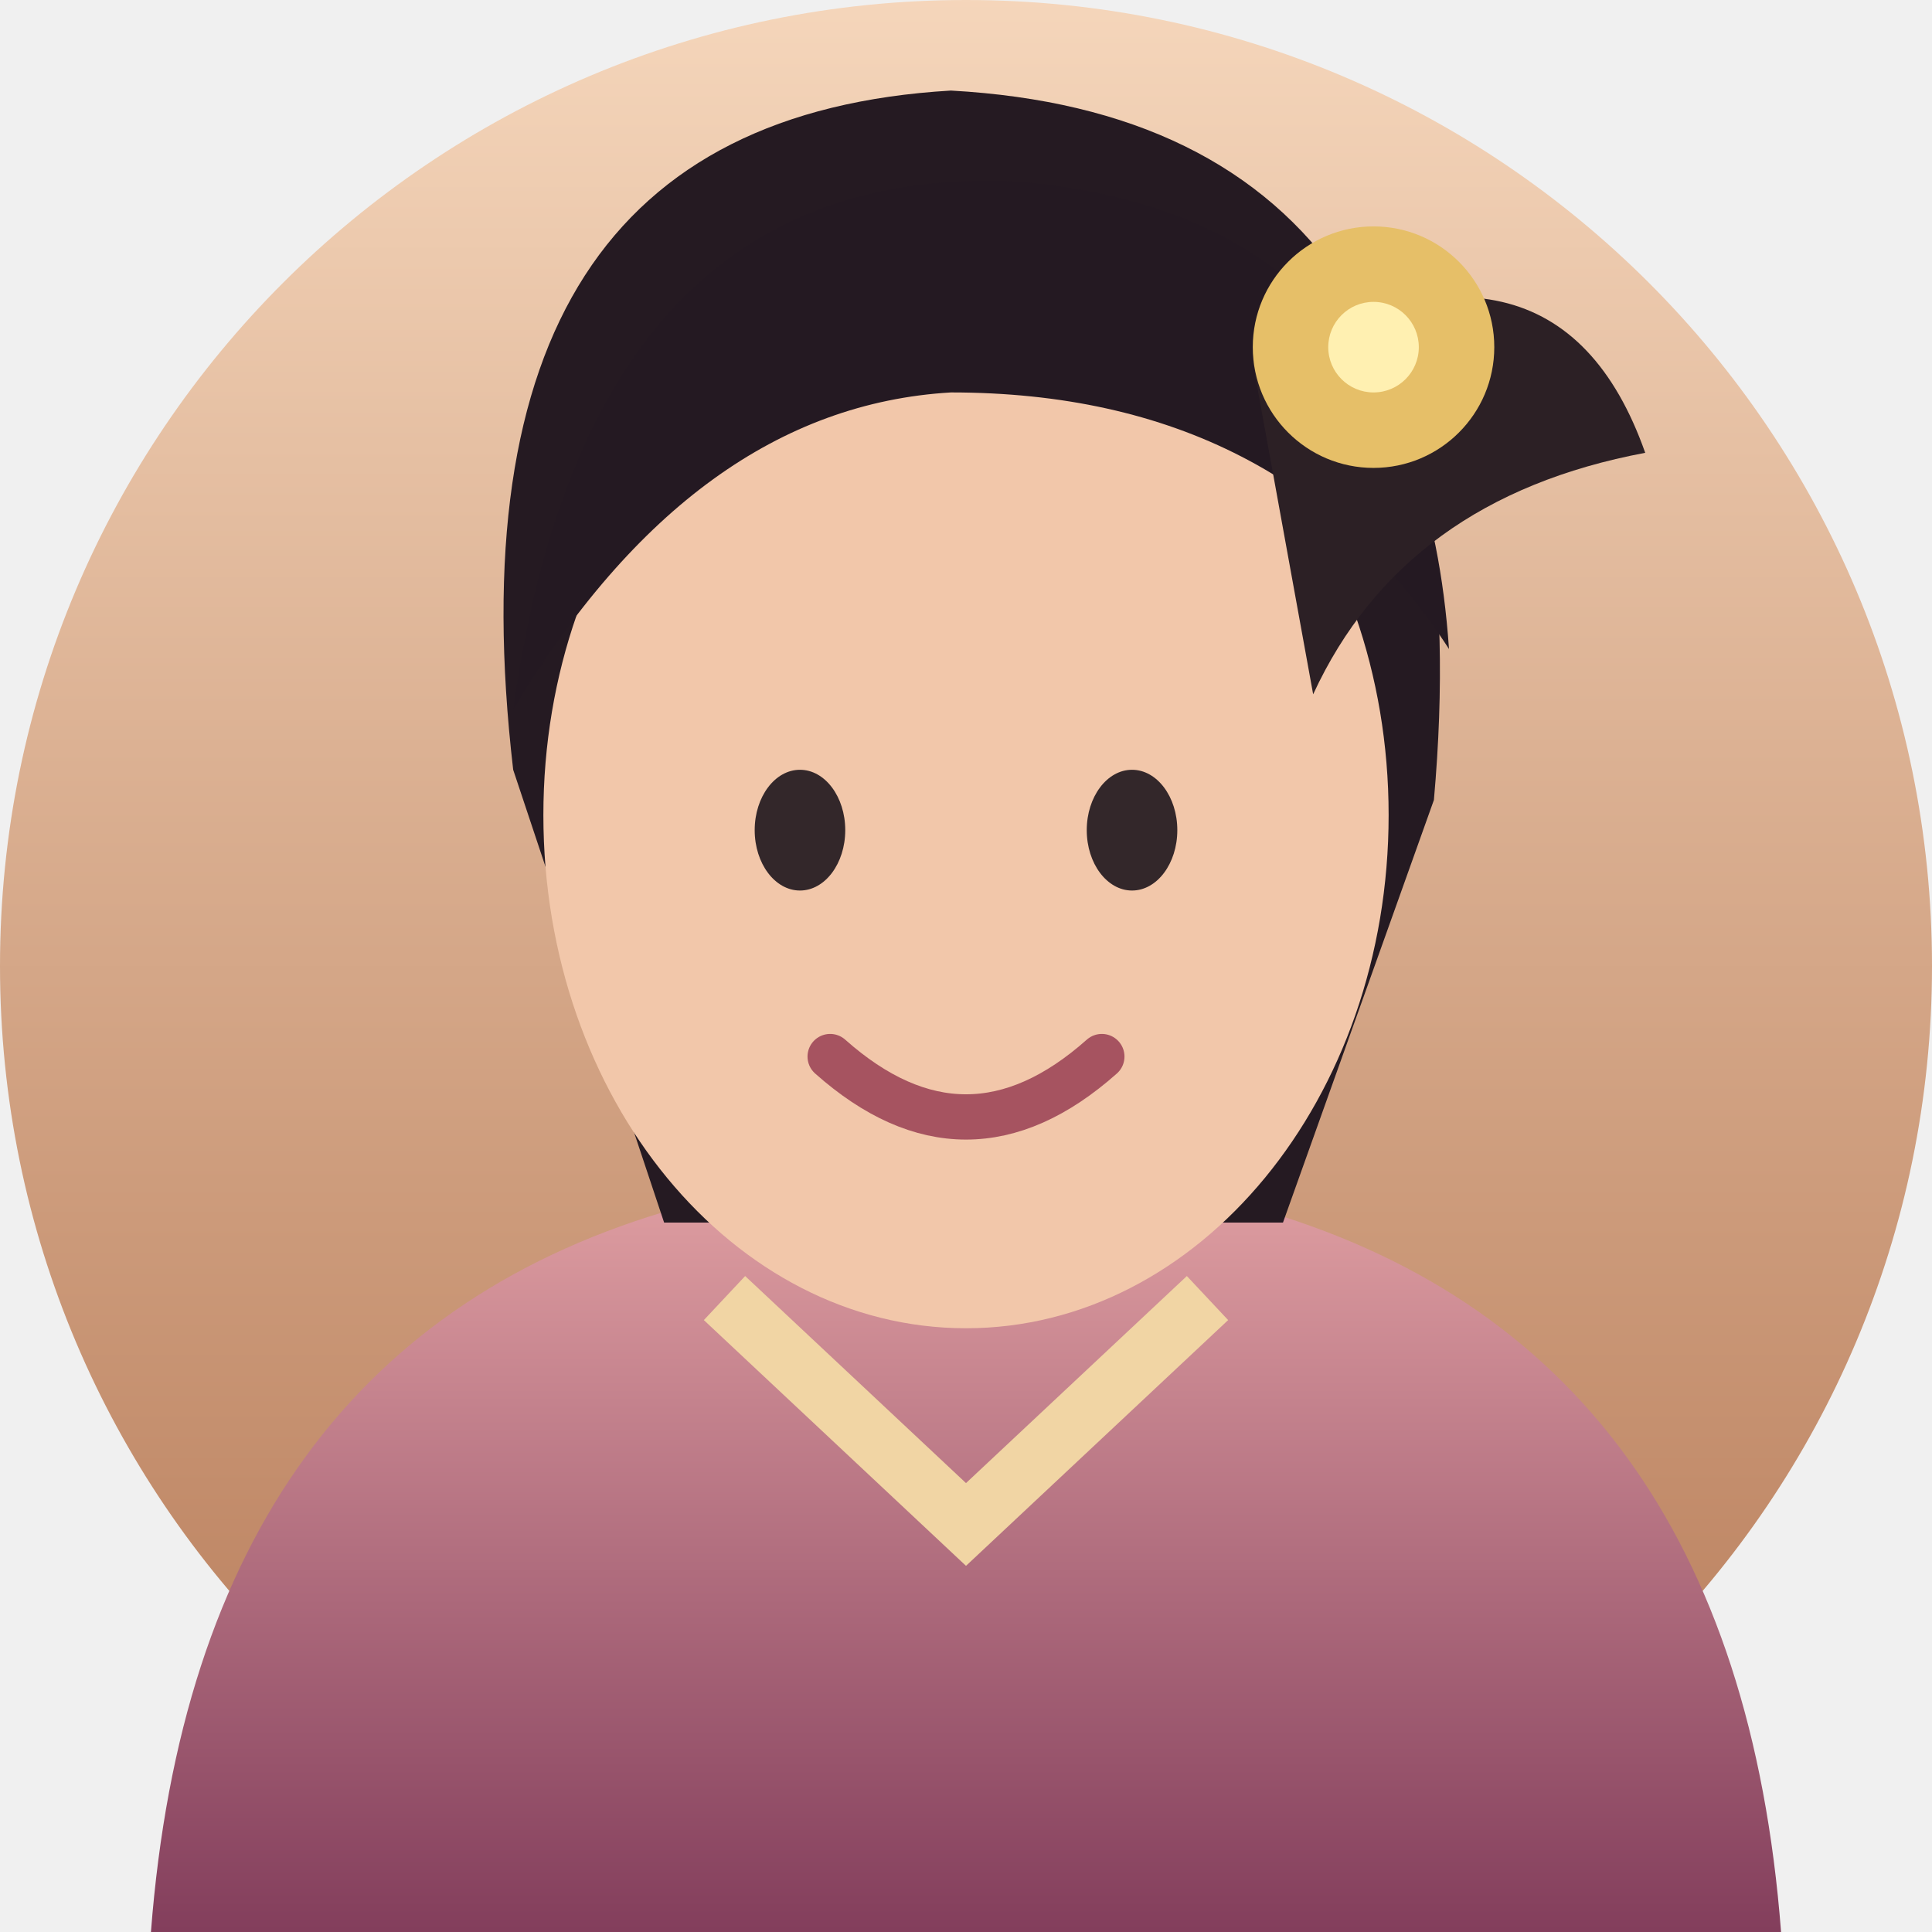
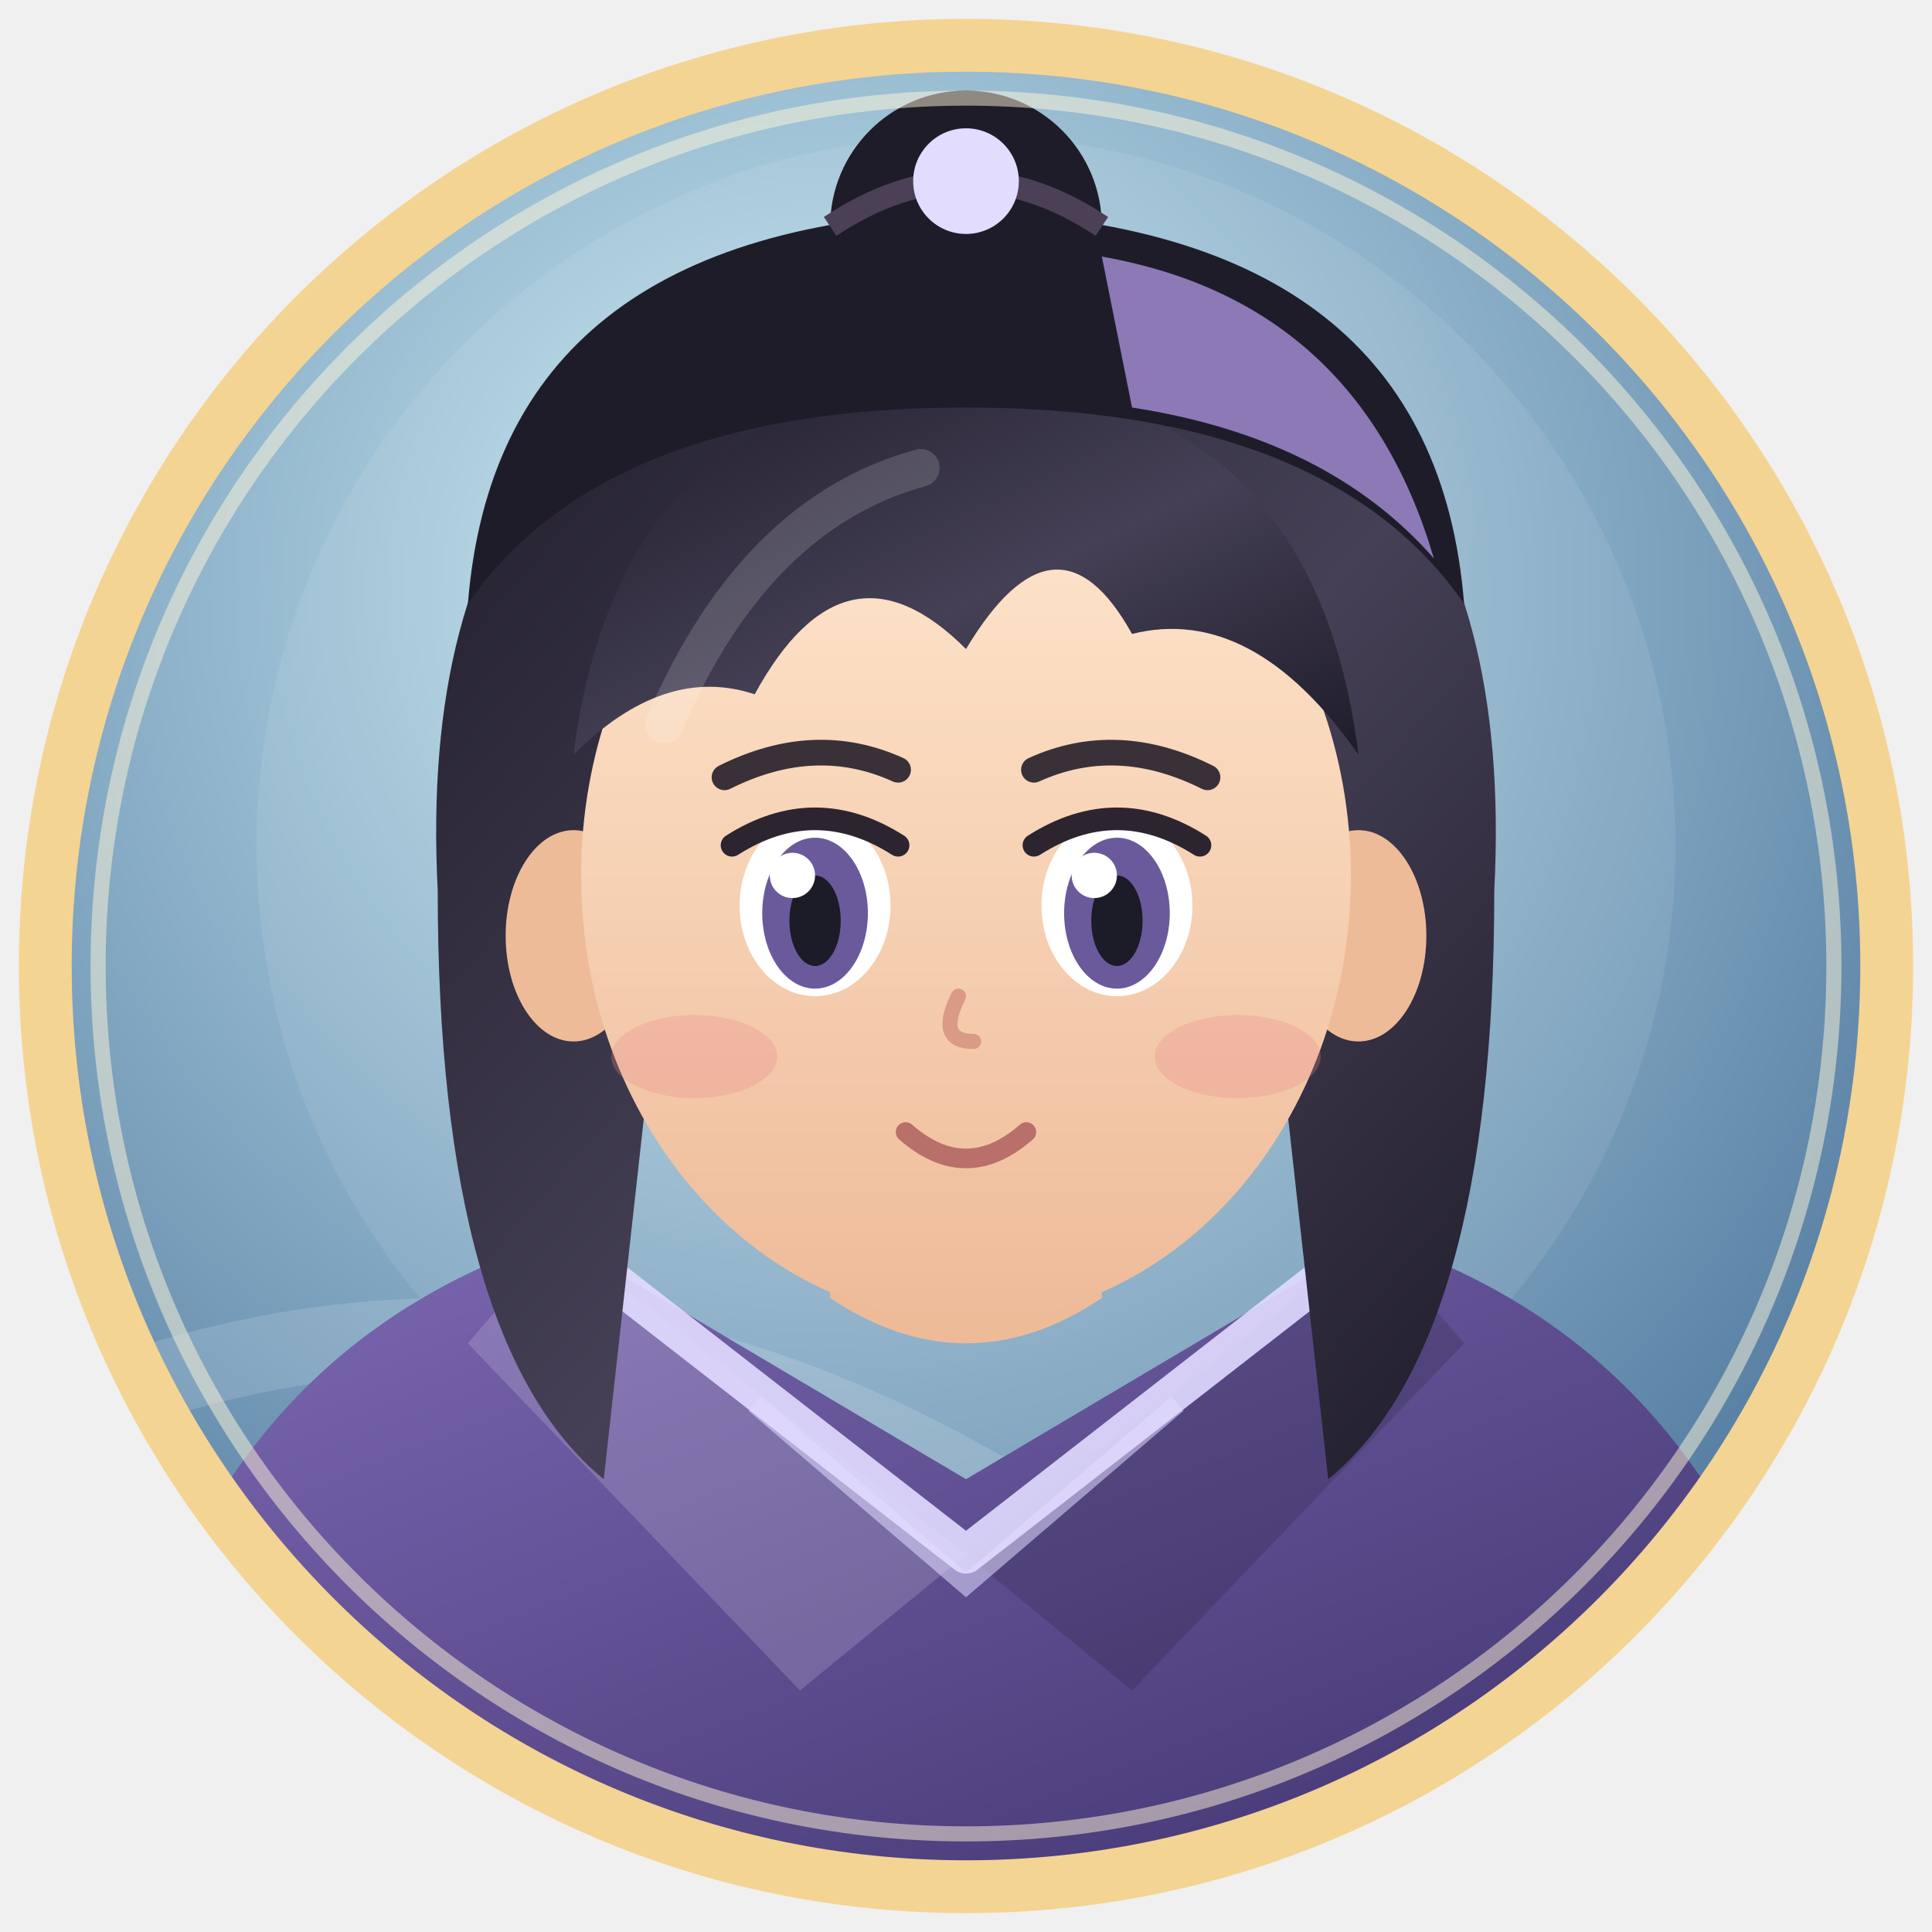
- <svg xmlns="http://www.w3.org/2000/svg" viewBox="0 0 128 128">
+ <svg xmlns="http://www.w3.org/2000/svg" viewBox="0 0 256 256">
  <defs>
-     <linearGradient id="bg" x2="0" y2="1">
-       <stop stop-color="#f5d6bb" />
-       <stop offset="1" stop-color="#b47754" />
+     <radialGradient id="bg" cx=".42" cy=".3" r=".85">
+       <stop stop-color="#c9e9f3" />
+       <stop offset="1" stop-color="#3a648f" />
+     </radialGradient>
+     <linearGradient id="skin" x1="0" y1="0" x2="0" y2="1">
+       <stop stop-color="#ffe8d0" />
+       <stop offset="1" stop-color="#eebb99" />
    </linearGradient>
-     <linearGradient id="robe" x2="0" y2="1">
-       <stop stop-color="#dc9b9f" />
-       <stop offset="1" stop-color="#833e5c" />
+     <linearGradient id="hair" x1="0" y1="0" x2="1" y2="1">
+       <stop stop-color="#1f1c2a" />
+       <stop offset=".55" stop-color="#454055" />
+       <stop offset="1" stop-color="#1f1c2a" />
    </linearGradient>
+     <linearGradient id="robe" x1="0" y1="0" x2="1" y2="1">
+       <stop stop-color="#7e6ab5" />
+       <stop offset="1" stop-color="#3b2f68" />
+     </linearGradient>
+     <clipPath id="circle">
+       <circle cx="128" cy="128" r="124" />
+     </clipPath>
  </defs>
-   <circle cx="64" cy="64" r="64" fill="url(#bg)" />
-   <path d="M10 128q3-39 35-48h38q32 9 35 48" fill="url(#robe)" />
-   <path d="M34 51q-5-43 29-45q36 2 32 47l-10 28H44z" fill="#251a22" />
-   <ellipse cx="64" cy="54" rx="28" ry="34" fill="#f2c7aa" />
-   <path d="M34 47q5-36 33-35q27 2 29 31q-11-17-33-17q-17 1-29 21z" fill="#241922" />
-   <path d="M83 24q20-11 26 6q-16 3-22 16" fill="#2c2025" />
-   <circle cx="91" cy="23" r="8" fill="#e6bf68" />
-   <circle cx="91" cy="23" r="3" fill="#fff0b1" />
-   <ellipse cx="53" cy="55" rx="3" ry="4" fill="#33272a" />
-   <ellipse cx="75" cy="55" rx="3" ry="4" fill="#33272a" />
-   <path d="M55 70q9 8 18 0" stroke="#a65360" stroke-width="3" fill="none" stroke-linecap="round" />
-   <path d="M48 86l16 15 16-15" fill="none" stroke="#f1d5a4" stroke-width="4" />
+   <g clip-path="url(#circle)">
+     <circle cx="128" cy="128" r="124" fill="url(#bg)" />
+     <circle cx="128" cy="112" r="94" fill="#ffffff" opacity=".085" />
+     <path d="M-10 196 Q60 158 128 196 T266 196" fill="none" stroke="#ffffff" stroke-opacity=".14" stroke-width="10" />
+     <path d="M-10 216 Q60 178 128 216 T266 216" fill="none" stroke="#ffffff" stroke-opacity=".1" stroke-width="8" />
+     <path d="M12 256 Q18 182 74 164 L128 196 L182 164 Q238 182 244 256Z" fill="url(#robe)" />
+     <path d="M74 164 L128 206 L106 224 L62 178Z" fill="#ffffff" opacity=".16" />
+     <path d="M182 164 L128 206 L150 224 L194 178Z" fill="#000000" opacity=".14" />
+     <path d="M74 164 L128 206 L182 164" fill="none" stroke="#e2dcff" stroke-width="5" stroke-linejoin="round" opacity=".9" />
+     <path d="M100 186 L128 210 L156 186" fill="none" stroke="#e2dcff" stroke-width="2.5" opacity=".55" />
+     <path d="M110 138 H146 V172 Q128 184 110 172Z" fill="#eebb99" />
+     <path d="M58 118 Q54 40 128 38 Q202 40 198 118 Q198 178 176 196 L170 142 Q166 88 128 86 Q90 88 86 142 L80 196 Q58 178 58 118Z" fill="url(#hair)" />
+     <ellipse cx="76" cy="124" rx="9" ry="14" fill="#eebb99" />
+     <ellipse cx="180" cy="124" rx="9" ry="14" fill="#eebb99" />
+     <ellipse cx="128" cy="116" rx="51" ry="59" fill="url(#skin)" />
+     <path d="M76 100 Q82 52 128 50 Q174 52 180 100 Q166 80 150 84 Q140 66 128 86 Q112 70 100 92 Q88 88 76 100Z" fill="url(#hair)" />
+     <path d="M88 96 Q100 68 122 62" fill="none" stroke="#ffffff" stroke-opacity=".16" stroke-width="5" stroke-linecap="round" />
+     <path d="M96 103 Q108 97 119 102" fill="none" stroke="#3a3038" stroke-width="3.4" stroke-linecap="round" />
+     <path d="M137 102 Q148 97 160 103" fill="none" stroke="#3a3038" stroke-width="3.4" stroke-linecap="round" />
+     <g>
+       <ellipse cx="108" cy="120" rx="10" ry="12" fill="#ffffff" />
+       <ellipse cx="148" cy="120" rx="10" ry="12" fill="#ffffff" />
+       <ellipse cx="108" cy="121" rx="7" ry="10" fill="#6a5a9c" />
+       <ellipse cx="148" cy="121" rx="7" ry="10" fill="#6a5a9c" />
+       <ellipse cx="108" cy="122" rx="3.4" ry="6" fill="#1c1b28" />
+       <ellipse cx="148" cy="122" rx="3.4" ry="6" fill="#1c1b28" />
+       <circle cx="105" cy="116" r="3" fill="#ffffff" />
+       <circle cx="145" cy="116" r="3" fill="#ffffff" />
+       <path d="M97 112 Q108 105 119 112" fill="none" stroke="#2c2530" stroke-width="3" stroke-linecap="round" />
+       <path d="M137 112 Q148 105 159 112" fill="none" stroke="#2c2530" stroke-width="3" stroke-linecap="round" />
+     </g>
+     <ellipse cx="92" cy="140" rx="11" ry="5.5" fill="#e8848a" opacity=".28" />
+     <ellipse cx="164" cy="140" rx="11" ry="5.5" fill="#e8848a" opacity=".28" />
+     <path d="M127 132 Q124 138 129 138" fill="none" stroke="#d99a86" stroke-width="2" stroke-linecap="round" />
+     <path d="M120 150 Q128 157 136 150" fill="none" stroke="#b96f6a" stroke-width="2.6" stroke-linecap="round" />
+     <path d="M62 80 Q66 30 128 28 Q190 30 194 80 Q176 54 128 54 Q80 54 62 80Z" fill="#1f1c2a" />
+     <circle cx="128" cy="30" r="18" fill="#1f1c2a" />
+     <path d="M110 30 Q128 18 146 30" fill="none" stroke="#4b4056" stroke-width="3" />
+     <path d="M146 34 Q180 40 190 74 Q176 58 150 54Z" fill="#8c79b6" />
+     <circle cx="128" cy="24" r="7" fill="#e2dcff" />
+   </g>
+   <circle cx="128" cy="128" r="122" fill="none" stroke="#f4d493" stroke-width="7" />
+   <circle cx="128" cy="128" r="115" fill="none" stroke="#fff6d8" stroke-opacity=".5" stroke-width="2" />
</svg>
